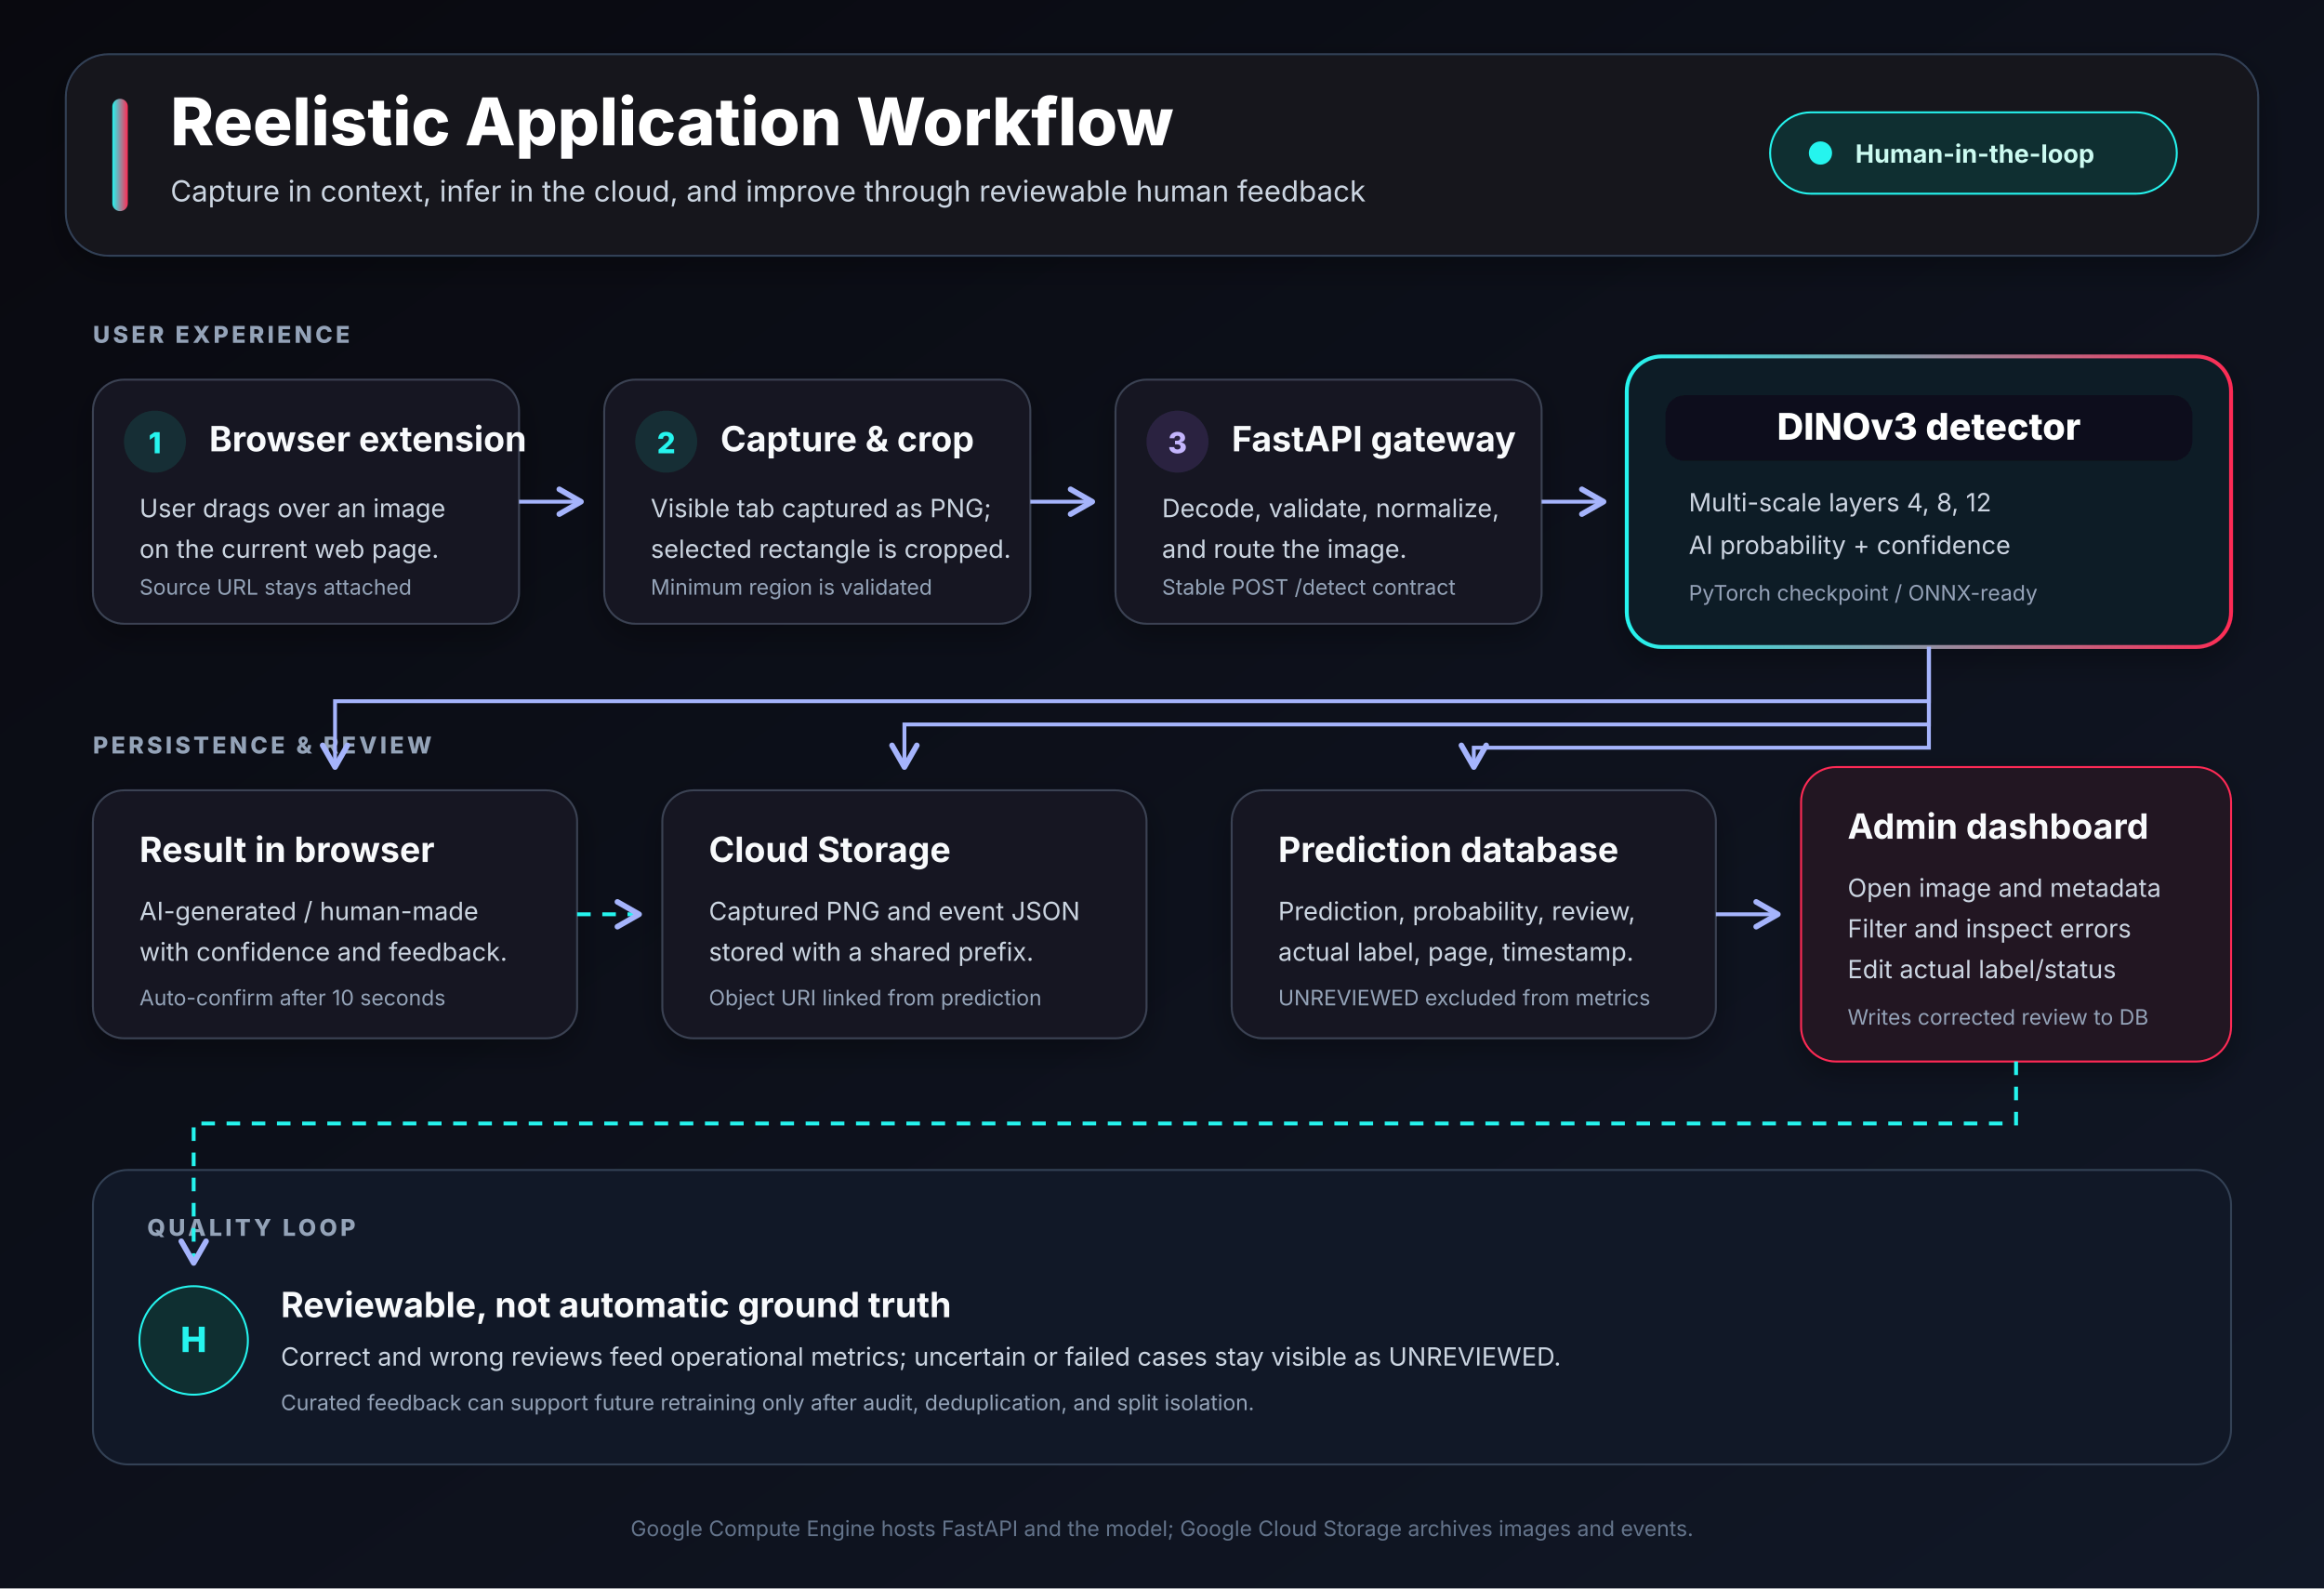
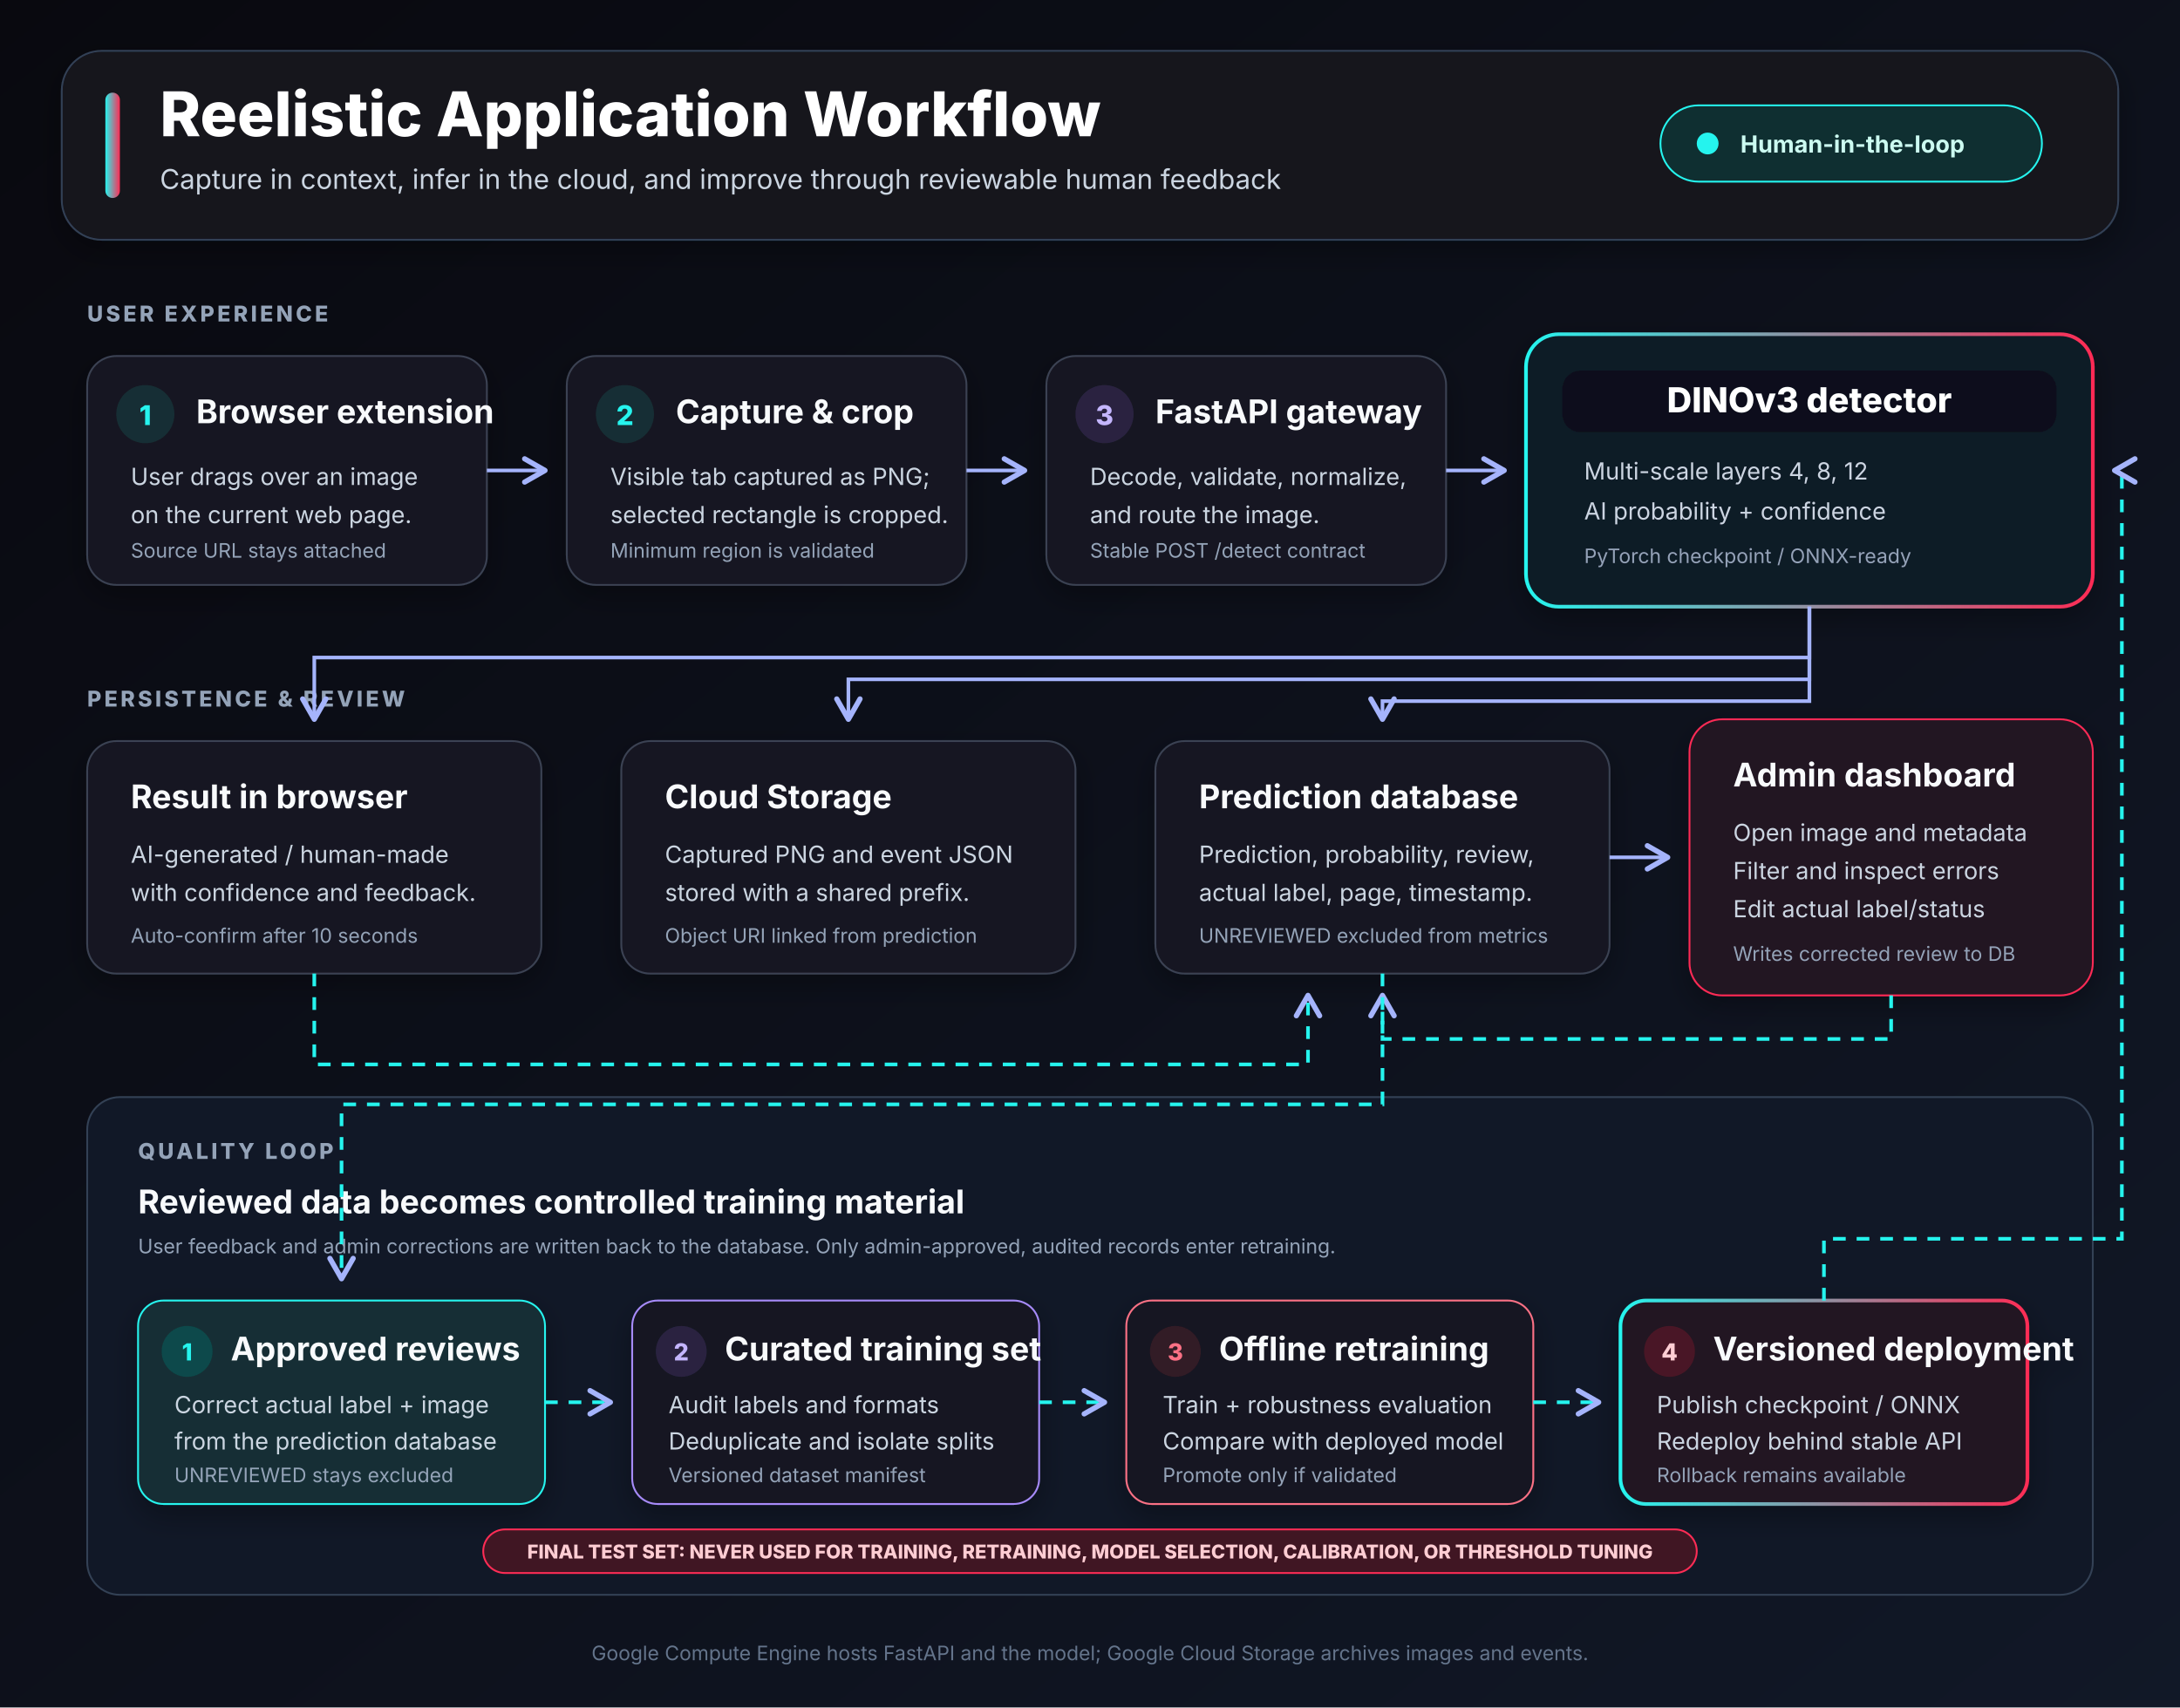
- <svg xmlns="http://www.w3.org/2000/svg" width="1200" height="820" viewBox="0 0 1200 820" role="img" aria-labelledby="title desc">
+ <svg xmlns="http://www.w3.org/2000/svg" width="1200" height="940" viewBox="0 0 1200 940" role="img" aria-labelledby="title desc">
  <defs>
    <linearGradient id="bg" x1="0" y1="0" x2="1" y2="1">
      <stop offset="0" stop-color="#09090f" />
      <stop offset="1" stop-color="#111827" />
    </linearGradient>
    <linearGradient id="hero" x1="0" y1="0" x2="1" y2="0">
      <stop offset="0" stop-color="#25f4ee" />
      <stop offset="1" stop-color="#fe2c55" />
    </linearGradient>
    <filter id="shadow" x="-20%" y="-20%" width="140%" height="150%">
      <feDropShadow dx="0" dy="6" stdDeviation="8" flood-color="#000000" flood-opacity="0.3" />
    </filter>
    <marker id="arrow" viewBox="0 0 10 10" refX="8" refY="5" markerWidth="8" markerHeight="8" orient="auto-start-reverse">
      <path d="M 1 1 L 8 5 L 1 9" fill="none" stroke="#a5b4fc" stroke-width="1.8" stroke-linecap="round" stroke-linejoin="round" />
    </marker>
    <style>
      text { font-family: Inter, Arial, Helvetica, sans-serif; }
      .title { fill: #ffffff; font-size: 34px; font-weight: 800; }
      .subtitle { fill: #cbd5e1; font-size: 15px; }
      .label { fill: #94a3b8; font-size: 12px; font-weight: 800; letter-spacing: 1.6px; }
      .boxTitle { fill: #f8fafc; font-size: 18px; font-weight: 750; }
      .body { fill: #cbd5e1; font-size: 13px; }
      .small { fill: #94a3b8; font-size: 11px; }
      .arrow { fill: none; stroke: #a5b4fc; stroke-width: 2; marker-end: url(#arrow); }
      .feedback { fill: none; stroke: #25f4ee; stroke-width: 2; stroke-dasharray: 7 6; marker-end: url(#arrow); }
    </style>
  </defs>
-   <rect width="1200" height="820" fill="url(#bg)" />
+   <rect width="1200" height="940" fill="url(#bg)" />
  <rect x="34" y="28" width="1132" height="104" rx="22" fill="#12121c" stroke="#334155" filter="url(#shadow)" />
  <rect x="58" y="51" width="8" height="58" rx="4" fill="url(#hero)" />
  <text x="88" y="75" class="title">Reelistic Application Workflow</text>
  <text x="88" y="104" class="subtitle">Capture in context, infer in the cloud, and improve through reviewable human feedback</text>
  <rect x="914" y="58" width="210" height="42" rx="21" fill="#0f2f31" stroke="#25f4ee" />
  <circle cx="940" cy="79" r="6" fill="#25f4ee" />
  <text x="958" y="84" fill="#ccfbf1" font-size="13" font-weight="700">Human-in-the-loop</text>
  <text x="48" y="177" class="label">USER EXPERIENCE</text>
  <g filter="url(#shadow)">
    <rect x="48" y="196" width="220" height="126" rx="16" fill="#171722" stroke="#3b4253" />
    <circle cx="80" cy="228" r="16" fill="#152f34" />
    <text x="80" y="234" text-anchor="middle" fill="#25f4ee" font-size="15" font-weight="800">1</text>
    <text x="108" y="233" class="boxTitle">Browser extension</text>
    <text x="72" y="267" class="body">User drags over an image</text>
    <text x="72" y="288" class="body">on the current web page.</text>
    <text x="72" y="307" class="small">Source URL stays attached</text>
    <rect x="312" y="196" width="220" height="126" rx="16" fill="#171722" stroke="#3b4253" />
    <circle cx="344" cy="228" r="16" fill="#152f34" />
    <text x="344" y="234" text-anchor="middle" fill="#25f4ee" font-size="15" font-weight="800">2</text>
    <text x="372" y="233" class="boxTitle">Capture &amp; crop</text>
    <text x="336" y="267" class="body">Visible tab captured as PNG;</text>
    <text x="336" y="288" class="body">selected rectangle is cropped.</text>
    <text x="336" y="307" class="small">Minimum region is validated</text>
    <rect x="576" y="196" width="220" height="126" rx="16" fill="#171722" stroke="#3b4253" />
    <circle cx="608" cy="228" r="16" fill="#292341" />
    <text x="608" y="234" text-anchor="middle" fill="#c4b5fd" font-size="15" font-weight="800">3</text>
    <text x="636" y="233" class="boxTitle">FastAPI gateway</text>
    <text x="600" y="267" class="body">Decode, validate, normalize,</text>
    <text x="600" y="288" class="body">and route the image.</text>
    <text x="600" y="307" class="small">Stable POST /detect contract</text>
    <rect x="840" y="184" width="312" height="150" rx="18" fill="#111b28" stroke="url(#hero)" stroke-width="2" />
    <rect x="860" y="204" width="272" height="34" rx="10" fill="#0b111c" />
    <text x="996" y="227" text-anchor="middle" fill="#ffffff" font-size="19" font-weight="800">DINOv3 detector</text>
    <text x="872" y="264" class="body">Multi-scale layers 4, 8, 12</text>
    <text x="872" y="286" class="body">AI probability + confidence</text>
    <text x="872" y="310" class="small">PyTorch checkpoint / ONNX-ready</text>
  </g>
  <path d="M268 259 H300" class="arrow" />
  <path d="M532 259 H564" class="arrow" />
  <path d="M796 259 H828" class="arrow" />
  <text x="48" y="389" class="label">PERSISTENCE &amp; REVIEW</text>
  <g filter="url(#shadow)">
    <rect x="48" y="408" width="250" height="128" rx="16" fill="#171722" stroke="#3b4253" />
    <text x="72" y="445" class="boxTitle">Result in browser</text>
    <text x="72" y="475" class="body">AI-generated / human-made</text>
    <text x="72" y="496" class="body">with confidence and feedback.</text>
    <text x="72" y="519" class="small">Auto-confirm after 10 seconds</text>
    <rect x="342" y="408" width="250" height="128" rx="16" fill="#171722" stroke="#3b4253" />
    <text x="366" y="445" class="boxTitle">Cloud Storage</text>
    <text x="366" y="475" class="body">Captured PNG and event JSON</text>
    <text x="366" y="496" class="body">stored with a shared prefix.</text>
    <text x="366" y="519" class="small">Object URI linked from prediction</text>
    <rect x="636" y="408" width="250" height="128" rx="16" fill="#171722" stroke="#3b4253" />
    <text x="660" y="445" class="boxTitle">Prediction database</text>
    <text x="660" y="475" class="body">Prediction, probability, review,</text>
    <text x="660" y="496" class="body">actual label, page, timestamp.</text>
    <text x="660" y="519" class="small">UNREVIEWED excluded from metrics</text>
    <rect x="930" y="396" width="222" height="152" rx="18" fill="#211421" stroke="#fe2c55" />
    <text x="954" y="433" class="boxTitle">Admin dashboard</text>
    <text x="954" y="463" class="body">Open image and metadata</text>
    <text x="954" y="484" class="body">Filter and inspect errors</text>
    <text x="954" y="505" class="body">Edit actual label/status</text>
    <text x="954" y="529" class="small">Writes corrected review to DB</text>
  </g>
  <path d="M996 334 V362 H173 V396" class="arrow" />
  <path d="M996 334 V374 H467 V396" class="arrow" />
  <path d="M996 334 V386 H761 V396" class="arrow" />
  <path d="M886 472 H918" class="arrow" />
-   <rect x="48" y="604" width="1104" height="152" rx="18" fill="#111827" stroke="#334155" />
+   <path d="M1041 548 V572 H761 V548" class="feedback" />
+   <path d="M173 536 V586 H720 V548" class="feedback" />
+   <rect x="48" y="604" width="1104" height="274" rx="18" fill="#111827" stroke="#334155" />
  <text x="76" y="638" class="label">QUALITY LOOP</text>
-   <circle cx="100" cy="692" r="28" fill="#0f2f31" stroke="#25f4ee" />
-   <text x="100" y="698" text-anchor="middle" fill="#25f4ee" font-size="18" font-weight="800">H</text>
-   <text x="145" y="680" class="boxTitle">Reviewable, not automatic ground truth</text>
-   <text x="145" y="705" class="body">Correct and wrong reviews feed operational metrics; uncertain or failed cases stay visible as UNREVIEWED.</text>
-   <text x="145" y="728" class="small">Curated feedback can support future retraining only after audit, deduplication, and split isolation.</text>
-   <path d="M1041 548 V580 H100 V652" class="feedback" />
-   <path d="M298 472 H330" class="feedback" />
-   <text x="600" y="793" text-anchor="middle" fill="#64748b" font-size="11">Google Compute Engine hosts FastAPI and the model; Google Cloud Storage archives images and events.</text>
+   <text x="76" y="668" class="boxTitle">Reviewed data becomes controlled training material</text>
+   <text x="76" y="690" class="small">User feedback and admin corrections are written back to the database. Only admin-approved, audited records enter retraining.</text>
+   <g filter="url(#shadow)">
+     <rect x="76" y="716" width="224" height="112" rx="14" fill="#152f34" stroke="#25f4ee" />
+     <circle cx="103" cy="744" r="14" fill="#0b4a4b" />
+     <text x="103" y="749" text-anchor="middle" fill="#25f4ee" font-size="13" font-weight="800">1</text>
+     <text x="127" y="749" class="boxTitle">Approved reviews</text>
+     <text x="96" y="778" class="body">Correct actual label + image</text>
+     <text x="96" y="798" class="body">from the prediction database</text>
+     <text x="96" y="816" class="small">UNREVIEWED stays excluded</text>
+     <rect x="348" y="716" width="224" height="112" rx="14" fill="#171722" stroke="#a78bfa" />
+     <circle cx="375" cy="744" r="14" fill="#292341" />
+     <text x="375" y="749" text-anchor="middle" fill="#c4b5fd" font-size="13" font-weight="800">2</text>
+     <text x="399" y="749" class="boxTitle">Curated training set</text>
+     <text x="368" y="778" class="body">Audit labels and formats</text>
+     <text x="368" y="798" class="body">Deduplicate and isolate splits</text>
+     <text x="368" y="816" class="small">Versioned dataset manifest</text>
+     <rect x="620" y="716" width="224" height="112" rx="14" fill="#171722" stroke="#fb7185" />
+     <circle cx="647" cy="744" r="14" fill="#321a25" />
+     <text x="647" y="749" text-anchor="middle" fill="#fb7185" font-size="13" font-weight="800">3</text>
+     <text x="671" y="749" class="boxTitle">Offline retraining</text>
+     <text x="640" y="778" class="body">Train + robustness evaluation</text>
+     <text x="640" y="798" class="body">Compare with deployed model</text>
+     <text x="640" y="816" class="small">Promote only if validated</text>
+     <rect x="892" y="716" width="224" height="112" rx="14" fill="#211421" stroke="url(#hero)" stroke-width="2" />
+     <circle cx="919" cy="744" r="14" fill="#4a1625" />
+     <text x="919" y="749" text-anchor="middle" fill="#fecdd3" font-size="13" font-weight="800">4</text>
+     <text x="943" y="749" class="boxTitle">Versioned deployment</text>
+     <text x="912" y="778" class="body">Publish checkpoint / ONNX</text>
+     <text x="912" y="798" class="body">Redeploy behind stable API</text>
+     <text x="912" y="816" class="small">Rollback remains available</text>
+   </g>
+   <path d="M761 536 V608 H188 V704" class="feedback" />
+   <path d="M300 772 H336" class="feedback" />
+   <path d="M572 772 H608" class="feedback" />
+   <path d="M844 772 H880" class="feedback" />
+   <path d="M1004 716 V682 H1168 V259 H1164" class="feedback" />
+   <rect x="266" y="842" width="668" height="24" rx="12" fill="#401623" stroke="#fe2c55" />
+   <text x="600" y="858" text-anchor="middle" fill="#fecdd3" font-size="10.5" font-weight="800">FINAL TEST SET: NEVER USED FOR TRAINING, RETRAINING, MODEL SELECTION, CALIBRATION, OR THRESHOLD TUNING</text>
+   <text x="600" y="914" text-anchor="middle" fill="#64748b" font-size="11">Google Compute Engine hosts FastAPI and the model; Google Cloud Storage archives images and events.</text>
</svg>
